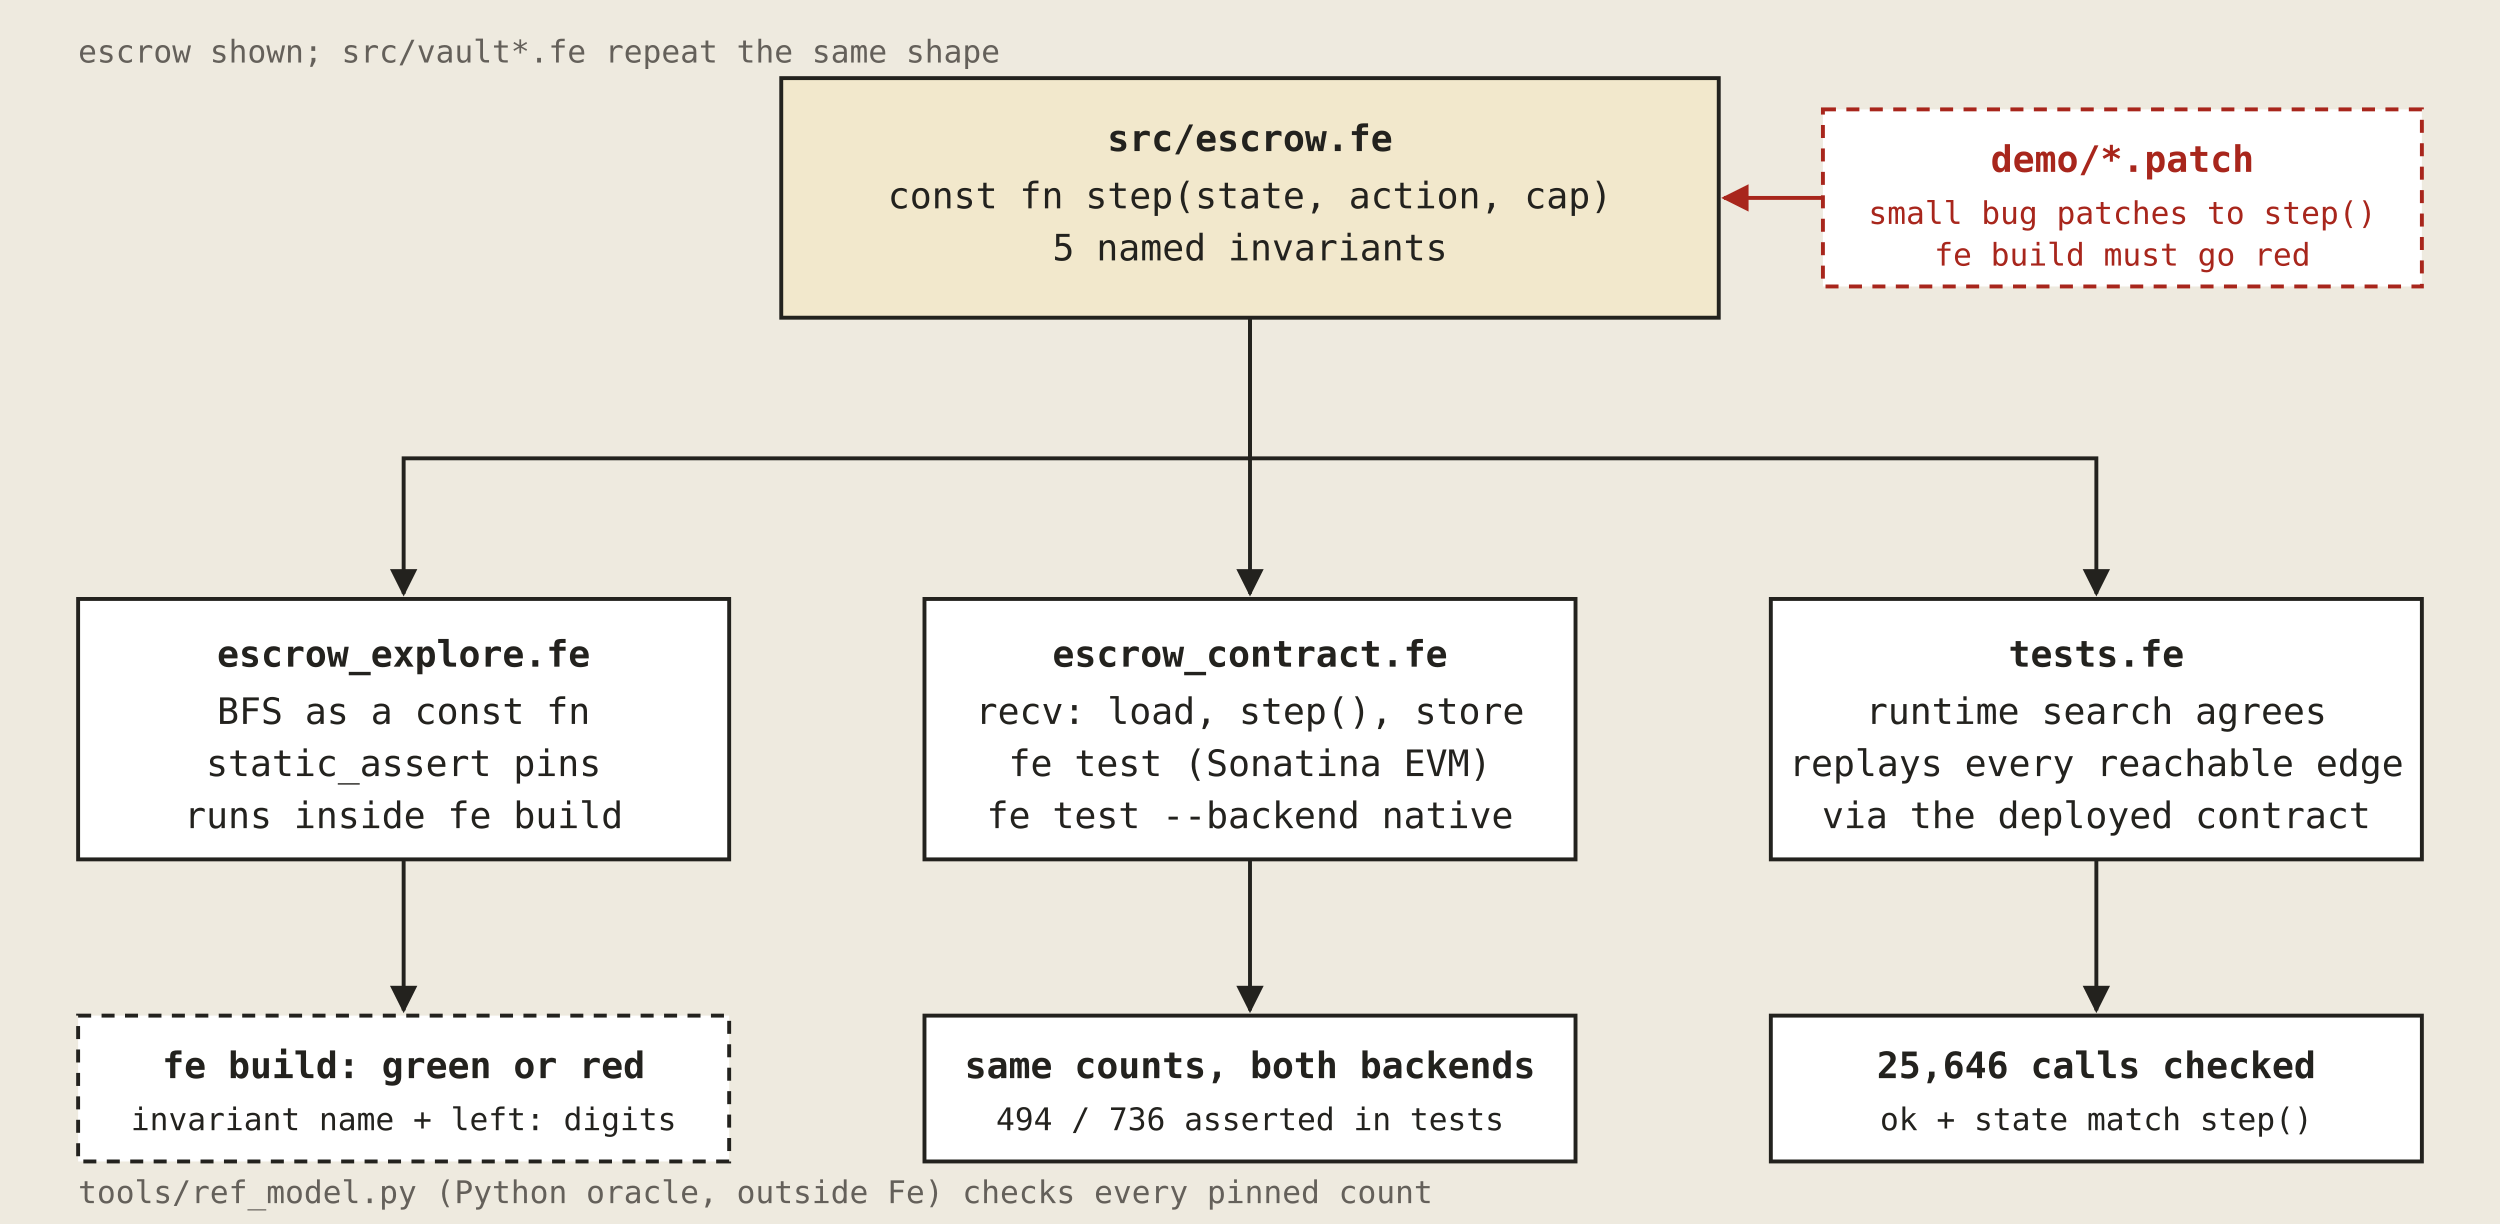
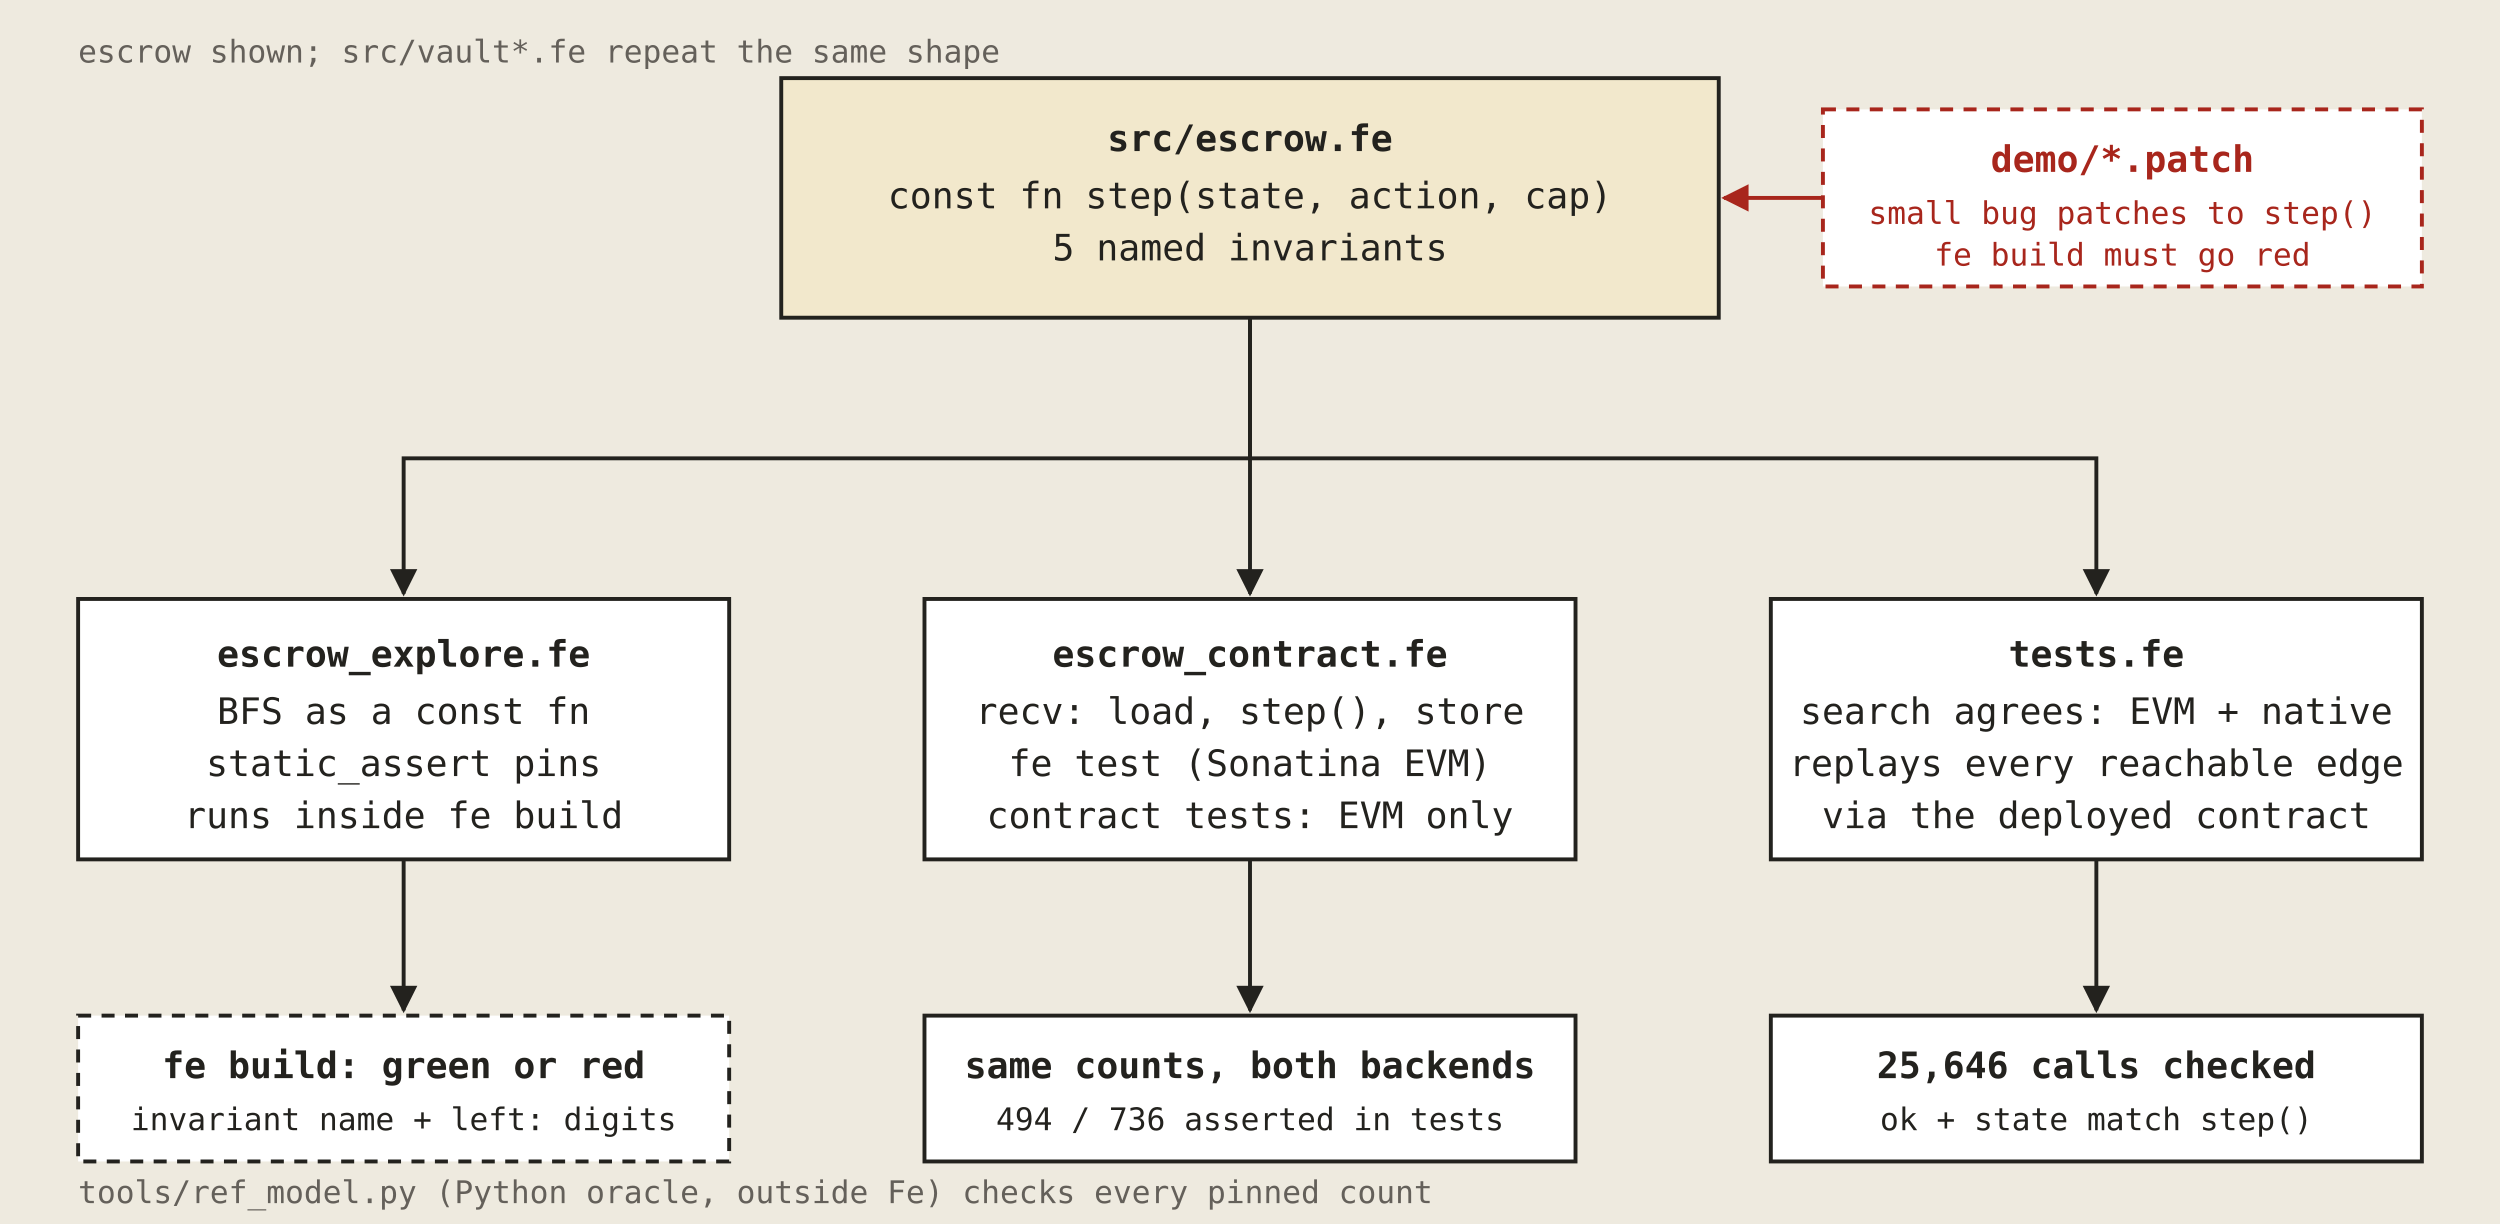
<svg xmlns="http://www.w3.org/2000/svg" viewBox="0 0 960 470" width="960" height="470" role="img" aria-labelledby="t d" font-family="ui-monospace, Menlo, Consolas, monospace">
  <defs>
    <marker id="a" viewBox="0 0 10 10" refX="9" refY="5" markerWidth="7" markerHeight="7" orient="auto-start-reverse">
      <path d="M0 0L10 5L0 10z" fill="#23221E" />
    </marker>
    <marker id="r" viewBox="0 0 10 10" refX="9" refY="5" markerWidth="7" markerHeight="7" orient="auto-start-reverse">
      <path d="M0 0L10 5L0 10z" fill="#A8261C" />
    </marker>
  </defs>
  <rect width="960" height="470" fill="#EEEADF" />
  <g fill="none" stroke="#23221E" stroke-width="1.5">
    <rect x="300" y="30" width="360" height="92" fill="#F2E8CC" />
    <rect x="30" y="230" width="250" height="100" fill="#FFFFFF" />
    <rect x="355" y="230" width="250" height="100" fill="#FFFFFF" />
    <rect x="680" y="230" width="250" height="100" fill="#FFFFFF" />
    <rect x="30" y="390" width="250" height="56" fill="#FFFFFF" stroke-dasharray="5 4" />
    <rect x="355" y="390" width="250" height="56" fill="#FFFFFF" />
    <rect x="680" y="390" width="250" height="56" fill="#FFFFFF" />
    <rect x="700" y="42" width="230" height="68" fill="#FFFFFF" stroke="#A8261C" stroke-dasharray="5 4" />
    <path d="M480 122V176H155V228" marker-end="url(#a)" />
    <path d="M480 122V228" marker-end="url(#a)" />
    <path d="M480 122V176H805V228" marker-end="url(#a)" />
    <path d="M155 330V388" marker-end="url(#a)" />
    <path d="M480 330V388" marker-end="url(#a)" />
    <path d="M805 330V388" marker-end="url(#a)" />
    <path d="M700 76H662" stroke="#A8261C" marker-end="url(#r)" />
  </g>
  <g fill="#23221E" font-size="14">
    <text x="480" y="58" text-anchor="middle" font-weight="700">src/escrow.fe</text>
    <text x="480" y="80" text-anchor="middle">const fn step(state, action, cap)</text>
    <text x="480" y="100" text-anchor="middle">5 named invariants</text>
    <text x="155" y="256" text-anchor="middle" font-weight="700">escrow_explore.fe</text>
    <text x="155" y="278" text-anchor="middle">BFS as a const fn</text>
    <text x="155" y="298" text-anchor="middle">static_assert pins</text>
    <text x="155" y="318" text-anchor="middle">runs inside fe build</text>
    <text x="480" y="256" text-anchor="middle" font-weight="700">escrow_contract.fe</text>
    <text x="480" y="278" text-anchor="middle">recv: load, step(), store</text>
    <text x="480" y="298" text-anchor="middle">fe test (Sonatina EVM)</text>
-     <text x="480" y="318" text-anchor="middle">fe test --backend native</text>
+     <text x="480" y="318" text-anchor="middle">contract tests: EVM only</text>
    <text x="805" y="256" text-anchor="middle" font-weight="700">tests.fe</text>
-     <text x="805" y="278" text-anchor="middle">runtime search agrees</text>
+     <text x="805" y="278" text-anchor="middle">search agrees: EVM + native</text>
    <text x="805" y="298" text-anchor="middle">replays every reachable edge</text>
    <text x="805" y="318" text-anchor="middle">via the deployed contract</text>
    <text x="155" y="414" text-anchor="middle" font-weight="700">fe build: green or red</text>
    <text x="155" y="434" text-anchor="middle" font-size="12">invariant name + left: digits</text>
    <text x="480" y="414" text-anchor="middle" font-weight="700">same counts, both backends</text>
    <text x="480" y="434" text-anchor="middle" font-size="12">494 / 736 asserted in tests</text>
    <text x="805" y="414" text-anchor="middle" font-weight="700">25,646 calls checked</text>
    <text x="805" y="434" text-anchor="middle" font-size="12">ok + state match step()</text>
    <text x="815" y="66" text-anchor="middle" fill="#A8261C" font-weight="700">demo/*.patch</text>
    <text x="815" y="86" text-anchor="middle" fill="#A8261C" font-size="12">small bug patches to step()</text>
    <text x="815" y="102" text-anchor="middle" fill="#A8261C" font-size="12">fe build must go red</text>
    <text x="30" y="24" font-size="12" fill="#64605A">escrow shown; src/vault*.fe repeat the same shape</text>
    <text x="30" y="462" font-size="12" fill="#64605A">tools/ref_model.py (Python oracle, outside Fe) checks every pinned count</text>
  </g>
</svg>
